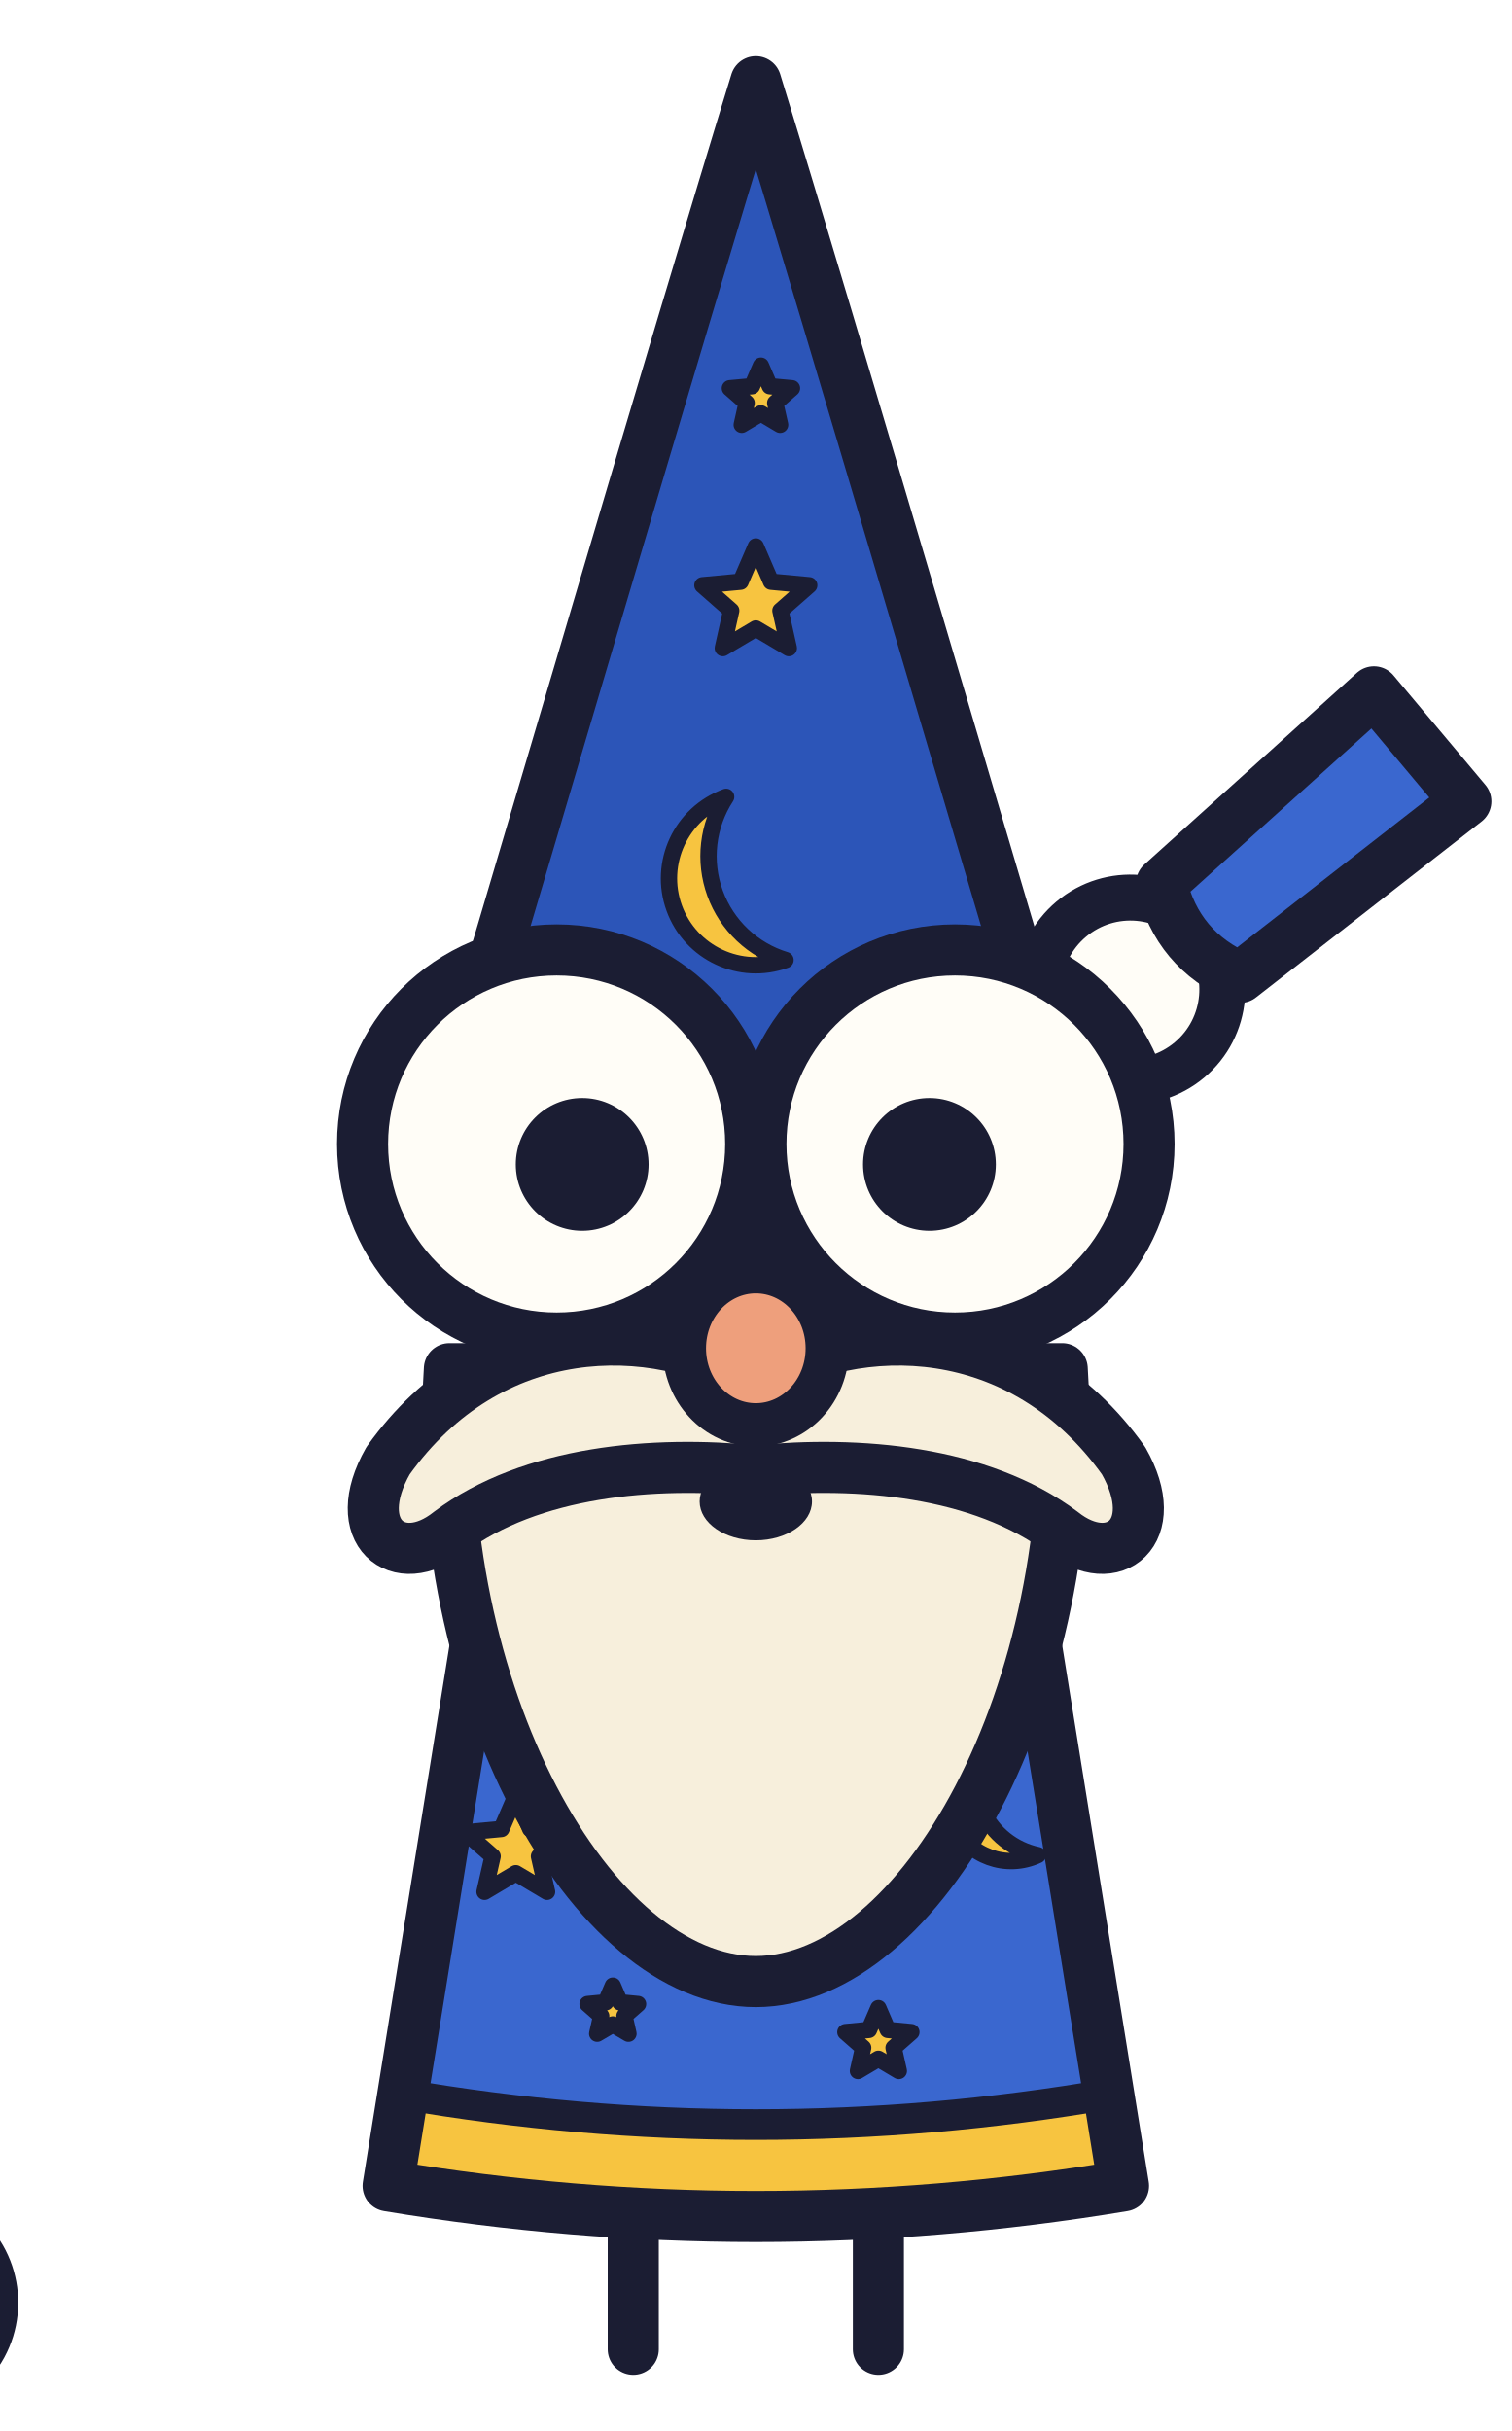
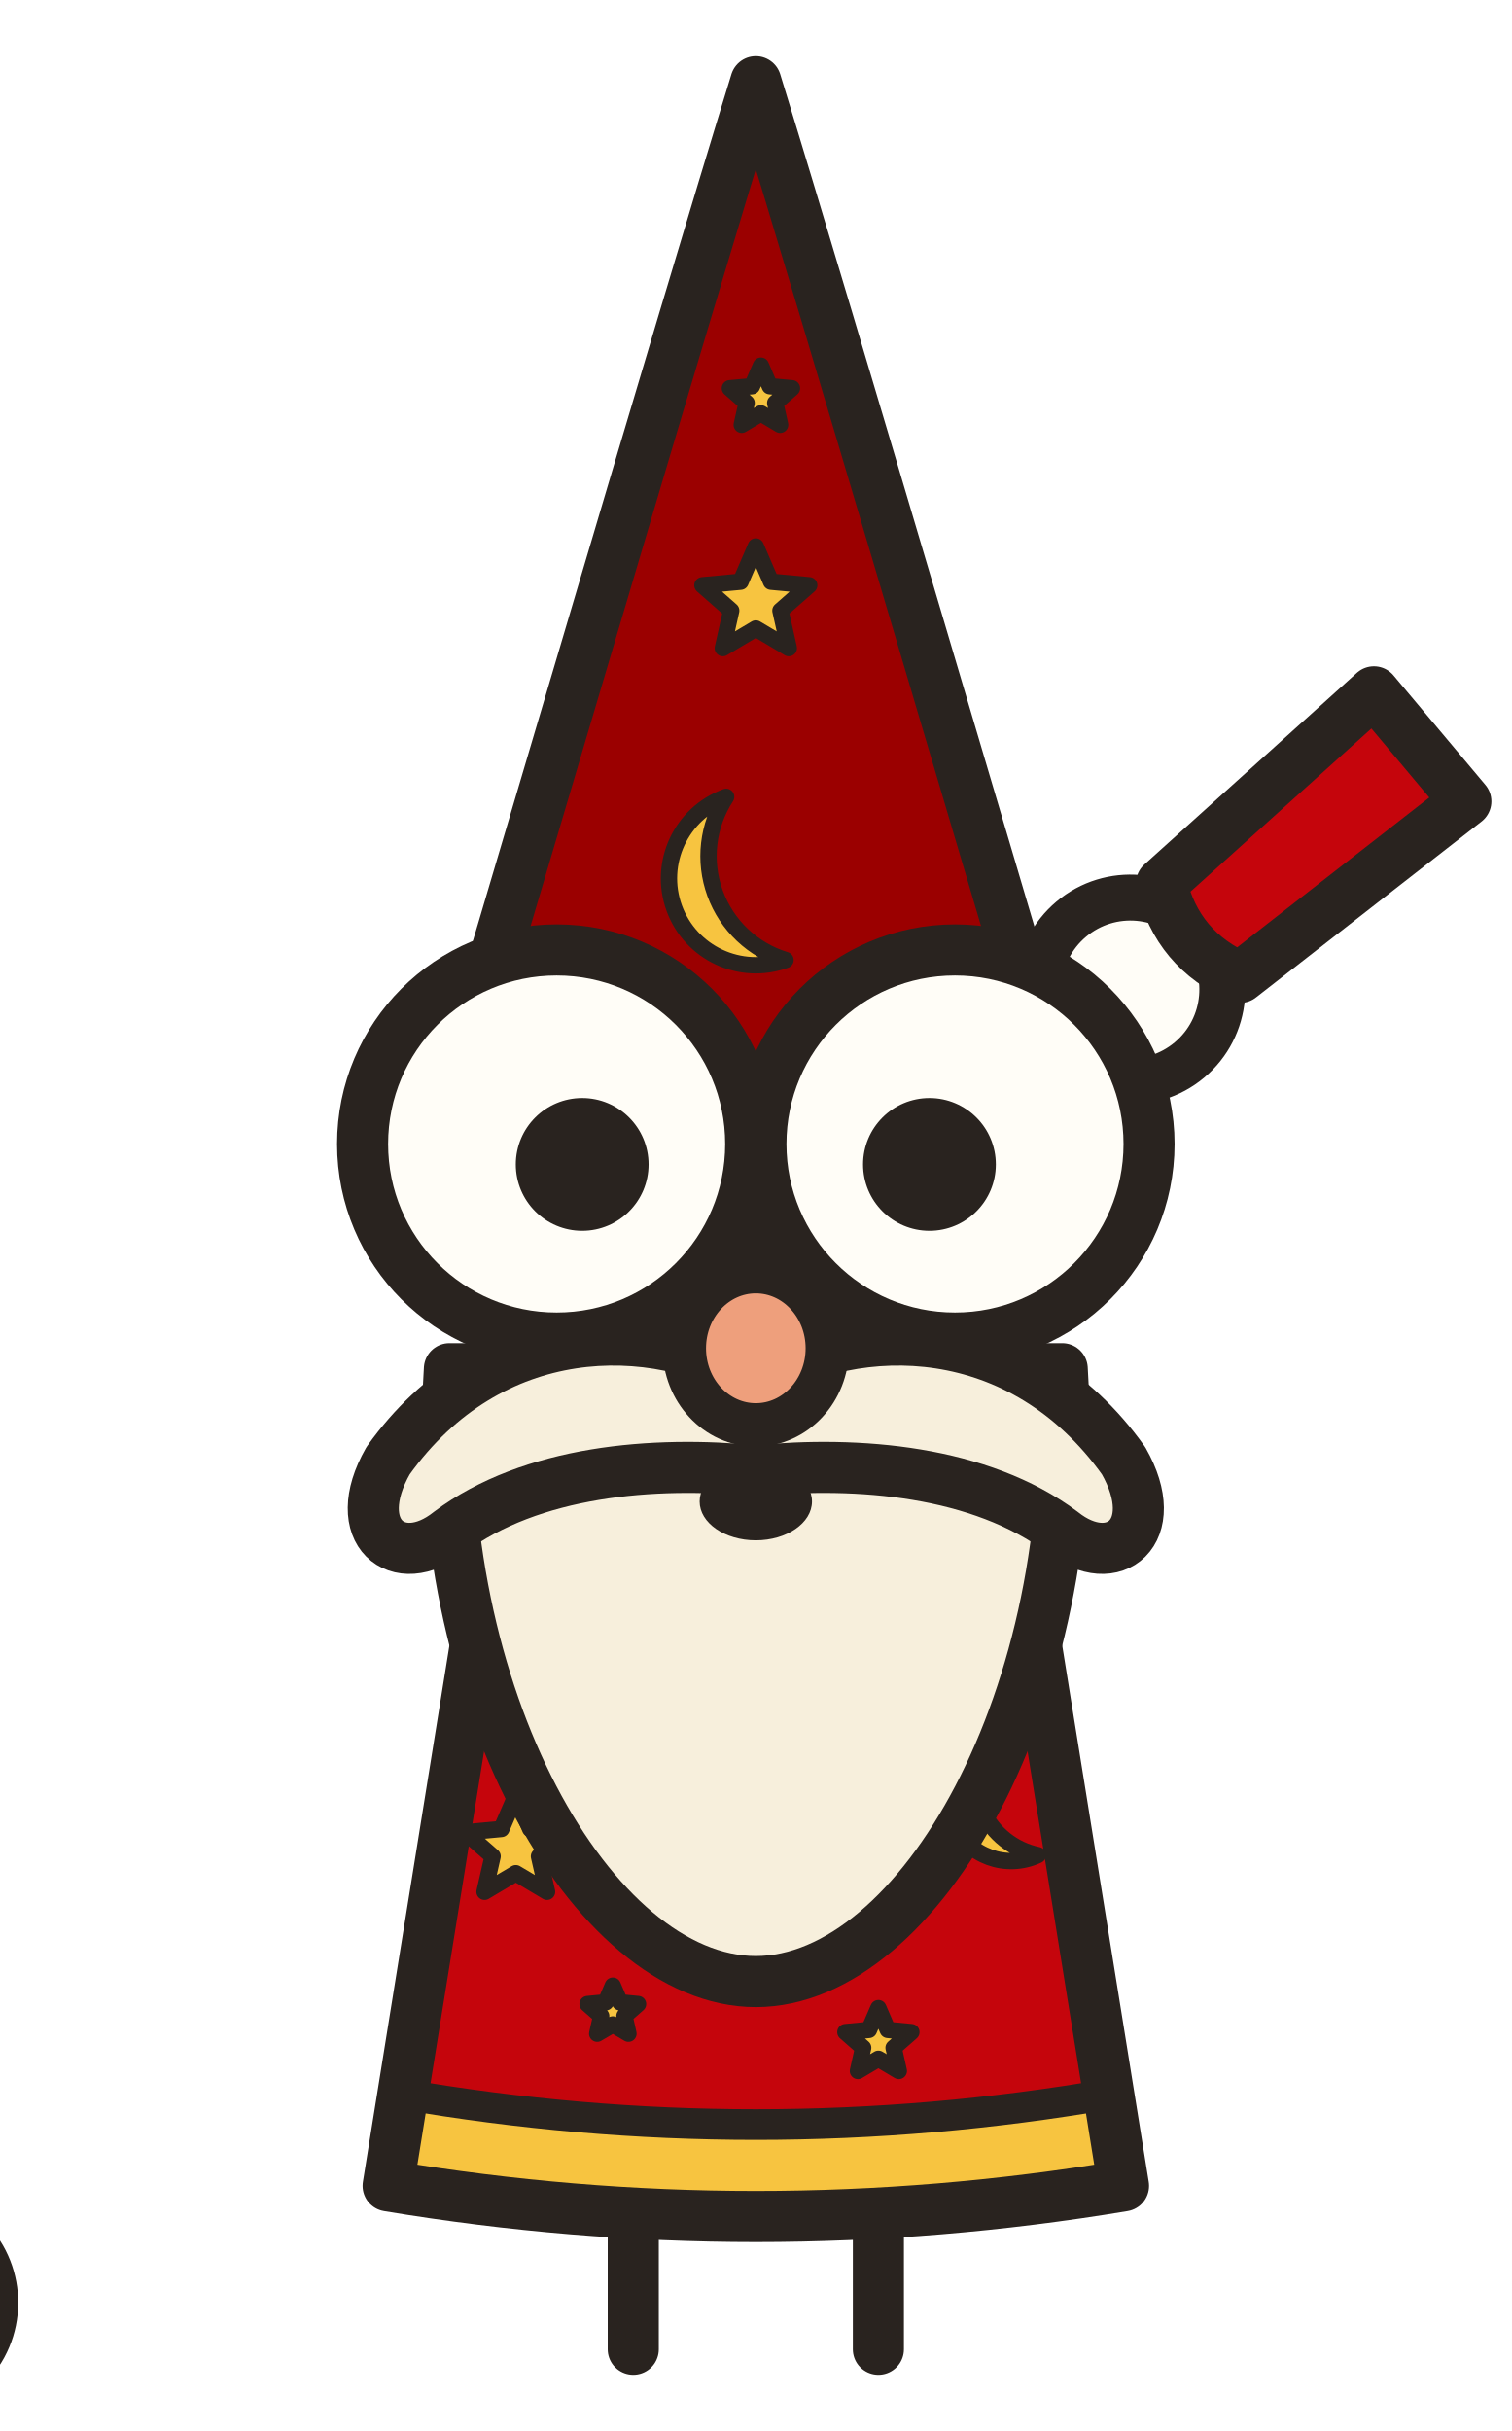
<svg xmlns="http://www.w3.org/2000/svg" viewBox="26 -4 148 238">
-   <path d="M88 206 V226 M112 206 V226" fill="none" stroke="#1b1d33" stroke-width="5" stroke-linejoin="round" stroke-linecap="round" />
-   <path d="M74 148 Q100 140 126 148 L136 210 Q100 216 64 210 Z" fill="#3a67cf" />
+   <path d="M88 206 V226 M112 206 V226" fill="none" stroke="#29231f" stroke-width="5" stroke-linejoin="round" stroke-linecap="round" />
+   <path d="M74 148 Q100 140 126 148 L136 210 Q100 216 64 210 Z" fill="#c5050c" />
  <path d="M65.3 201 Q100 207 134.7 201 L136 210 Q100 216 64 210 Z" fill="#f7c440" />
-   <path d="M65.3 201 Q100 207 134.7 201" fill="none" stroke="#1b1d33" stroke-width="3" stroke-linejoin="round" stroke-linecap="round" />
-   <path d="M74 148 Q100 140 126 148 L136 210 Q100 216 64 210 Z" fill="none" stroke="#1b1d33" stroke-width="5" stroke-linejoin="round" stroke-linecap="round" />
-   <polygon points="76.5,171.8 77.91,175.06 81.45,175.39 78.77,177.74 79.56,181.21 76.5,179.39 73.44,181.21 74.23,177.74 71.55,175.39 75.09,175.06" fill="#f7c440" stroke="#1b1d33" stroke-width="1.6" stroke-linejoin="round" />
-   <path transform="rotate(-25 125 172)" d="M125 165.8 A6.2 6.2 0 1 0 125 178.2 A7.75 7.75 0 0 1 125 165.8 Z" fill="#f7c440" stroke="#1b1d33" stroke-width="1.6" stroke-linejoin="round" />
-   <polygon points="112,192.6 112.92,194.73 115.23,194.95 113.49,196.48 114,198.75 112,197.56 110,198.75 110.51,196.48 108.77,194.95 111.08,194.73" fill="#f7c440" stroke="#1b1d33" stroke-width="1.6" stroke-linejoin="round" />
-   <polygon points="86,190.4 86.7,192.03 88.47,192.2 87.14,193.37 87.53,195.1 86,194.2 84.47,195.1 84.86,193.37 83.53,192.2 85.3,192.03" fill="#f7c440" stroke="#1b1d33" stroke-width="1.6" stroke-linejoin="round" />
+   <path d="M65.3 201 Q100 207 134.7 201" fill="none" stroke="#29231f" stroke-width="3" stroke-linejoin="round" stroke-linecap="round" />
+   <path d="M74 148 Q100 140 126 148 L136 210 Q100 216 64 210 Z" fill="none" stroke="#29231f" stroke-width="5" stroke-linejoin="round" stroke-linecap="round" />
+   <polygon points="76.5,171.8 77.91,175.06 81.45,175.39 78.77,177.74 79.56,181.21 76.5,179.39 73.44,181.21 74.23,177.74 71.55,175.39 75.09,175.06" fill="#f7c440" stroke="#29231f" stroke-width="1.6" stroke-linejoin="round" />
+   <path transform="rotate(-25 125 172)" d="M125 165.8 A6.2 6.2 0 1 0 125 178.2 A7.75 7.75 0 0 1 125 165.8 Z" fill="#f7c440" stroke="#29231f" stroke-width="1.6" stroke-linejoin="round" />
+   <polygon points="112,192.6 112.92,194.73 115.23,194.95 113.49,196.48 114,198.75 112,197.56 110,198.75 110.51,196.48 108.77,194.95 111.08,194.73" fill="#f7c440" stroke="#29231f" stroke-width="1.6" stroke-linejoin="round" />
+   <polygon points="86,190.4 86.7,192.03 88.47,192.2 87.14,193.37 87.53,195.1 86,194.2 84.47,195.1 84.86,193.37 83.53,192.2 85.3,192.03" fill="#f7c440" stroke="#29231f" stroke-width="1.6" stroke-linejoin="round" />
  <g id="arm-left" style="transform-origin:80px 159px" transform="rotate(-40)">
-     <circle cx="45" cy="159" r="9" fill="#fffdf7" stroke="#1b1d33" stroke-width="4.5" stroke-linejoin="round" stroke-linecap="round" />
-     <path d="M82 152 L54 153 Q51 159 54 165 L82 166 Z" fill="#3a67cf" stroke="#1b1d33" stroke-width="5" stroke-linejoin="round" stroke-linecap="round" />
+     <circle cx="45" cy="159" r="9" fill="#fffdf7" stroke="#29231f" stroke-width="4.5" stroke-linejoin="round" stroke-linecap="round" />
+     <path d="M82 152 L54 153 Q51 159 54 165 L82 166 Z" fill="#c5050c" stroke="#29231f" stroke-width="5" stroke-linejoin="round" stroke-linecap="round" />
  </g>
  <g id="arm-right" style="transform-origin:120px 159px" transform="rotate(40)">
-     <circle cx="155" cy="159" r="9" fill="#fffdf7" stroke="#1b1d33" stroke-width="4.5" stroke-linejoin="round" stroke-linecap="round" />
-     <path d="M118 152 L146 153 Q149 159 146 165 L118 166 Z" fill="#3a67cf" stroke="#1b1d33" stroke-width="5" stroke-linejoin="round" stroke-linecap="round" />
+     <circle cx="155" cy="159" r="9" fill="#fffdf7" stroke="#29231f" stroke-width="4.5" stroke-linejoin="round" stroke-linecap="round" />
+     <path d="M118 152 L146 153 Q149 159 146 165 L118 166 Z" fill="#c5050c" stroke="#29231f" stroke-width="5" stroke-linejoin="round" stroke-linecap="round" />
  </g>
-   <path d="M100 4 C108 30 122 78 134 118 L66 118 C78 78 92 30 100 4 Z" fill="#2c55b8" stroke="#1b1d33" stroke-width="5" stroke-linejoin="round" stroke-linecap="round" />
-   <path transform="rotate(-20 100 82)" d="M100 73.5 A8.5 8.5 0 1 0 100 90.5 A10.63 10.63 0 0 1 100 73.5 Z" fill="#f7c440" stroke="#1b1d33" stroke-width="1.6" stroke-linejoin="round" />
-   <polygon points="100,49.5 101.49,52.95 105.23,53.3 102.41,55.78 103.23,59.45 100,57.53 96.77,59.45 97.59,55.78 94.77,53.3 98.51,52.95" fill="#f7c440" stroke="#1b1d33" stroke-width="1.6" stroke-linejoin="round" />
-   <polygon points="100.5,31.8 101.37,33.81 103.54,34.01 101.9,35.45 102.38,37.59 100.5,36.47 98.62,37.59 99.1,35.45 97.46,34.01 99.63,33.81" fill="#f7c440" stroke="#1b1d33" stroke-width="1.6" stroke-linejoin="round" />
-   <polygon points="88,95.4 88.7,97.03 90.47,97.2 89.14,98.37 89.53,100.1 88,99.2 86.47,100.1 86.86,98.37 85.53,97.2 87.3,97.03" fill="#f7c440" stroke="#1b1d33" stroke-width="1.6" stroke-linejoin="round" />
-   <polygon points="113,91.6 113.65,93.11 115.28,93.26 114.05,94.34 114.41,95.94 113,95.1 111.59,95.94 111.95,94.34 110.72,93.26 112.35,93.11" fill="#f7c440" stroke="#1b1d33" stroke-width="1.6" stroke-linejoin="round" />
-   <path d="M70 130 C68 162 84 190 100 190 C116 190 132 162 130 130 Z" fill="#f7efdc" stroke="#1b1d33" stroke-width="5" stroke-linejoin="round" stroke-linecap="round" />
-   <ellipse cx="100" cy="143" rx="5.5" ry="3.8" fill="#1b1d33" />
-   <path d="M100 131 C110 125 126 125 136 139 C140 146 135 150 130 146 C122 140 110 139 100 140 C90 139 78 140 70 146 C65 150 60 146 64 139 C74 125 90 125 100 131 Z" fill="#f7efdc" stroke="#1b1d33" stroke-width="5" stroke-linejoin="round" stroke-linecap="round" />
-   <circle cx="80.5" cy="108" r="19" fill="#fffdf7" stroke="#1b1d33" stroke-width="5" stroke-linejoin="round" stroke-linecap="round" />
-   <circle cx="119.5" cy="108" r="19" fill="#fffdf7" stroke="#1b1d33" stroke-width="5" stroke-linejoin="round" stroke-linecap="round" />
-   <circle cx="83" cy="110" r="6.5" fill="#1b1d33" />
-   <circle cx="117" cy="110" r="6.5" fill="#1b1d33" />
-   <ellipse cx="100" cy="128" rx="7" ry="7.5" fill="#ee9f7c" stroke="#1b1d33" stroke-width="4.25" stroke-linejoin="round" stroke-linecap="round" />
+   <path d="M100 4 C108 30 122 78 134 118 L66 118 C78 78 92 30 100 4 Z" fill="#9b0000" stroke="#29231f" stroke-width="5" stroke-linejoin="round" stroke-linecap="round" />
+   <path transform="rotate(-20 100 82)" d="M100 73.5 A8.5 8.5 0 1 0 100 90.5 A10.63 10.63 0 0 1 100 73.5 Z" fill="#f7c440" stroke="#29231f" stroke-width="1.6" stroke-linejoin="round" />
+   <polygon points="100,49.5 101.49,52.95 105.23,53.3 102.41,55.78 103.23,59.45 100,57.53 96.77,59.45 97.59,55.78 94.77,53.3 98.51,52.95" fill="#f7c440" stroke="#29231f" stroke-width="1.6" stroke-linejoin="round" />
+   <polygon points="100.5,31.8 101.37,33.81 103.54,34.01 101.9,35.45 102.38,37.59 100.5,36.47 98.62,37.59 99.1,35.45 97.46,34.01 99.63,33.81" fill="#f7c440" stroke="#29231f" stroke-width="1.6" stroke-linejoin="round" />
+   <polygon points="88,95.4 88.7,97.03 90.47,97.2 89.14,98.37 89.53,100.1 88,99.2 86.47,100.1 86.86,98.37 85.53,97.2 87.3,97.03" fill="#f7c440" stroke="#29231f" stroke-width="1.6" stroke-linejoin="round" />
+   <polygon points="113,91.6 113.65,93.11 115.28,93.26 114.05,94.34 114.41,95.94 113,95.1 111.59,95.94 111.95,94.34 110.72,93.26 112.35,93.11" fill="#f7c440" stroke="#29231f" stroke-width="1.6" stroke-linejoin="round" />
+   <path d="M70 130 C68 162 84 190 100 190 C116 190 132 162 130 130 Z" fill="#f7efdc" stroke="#29231f" stroke-width="5" stroke-linejoin="round" stroke-linecap="round" />
+   <ellipse cx="100" cy="143" rx="5.5" ry="3.8" fill="#29231f" />
+   <path d="M100 131 C110 125 126 125 136 139 C140 146 135 150 130 146 C122 140 110 139 100 140 C90 139 78 140 70 146 C65 150 60 146 64 139 C74 125 90 125 100 131 Z" fill="#f7efdc" stroke="#29231f" stroke-width="5" stroke-linejoin="round" stroke-linecap="round" />
+   <circle cx="80.5" cy="108" r="19" fill="#fffdf7" stroke="#29231f" stroke-width="5" stroke-linejoin="round" stroke-linecap="round" />
+   <circle cx="119.5" cy="108" r="19" fill="#fffdf7" stroke="#29231f" stroke-width="5" stroke-linejoin="round" stroke-linecap="round" />
+   <circle cx="83" cy="110" r="6.5" fill="#29231f" />
+   <circle cx="117" cy="110" r="6.5" fill="#29231f" />
+   <ellipse cx="100" cy="128" rx="7" ry="7.5" fill="#ee9f7c" stroke="#29231f" stroke-width="4.25" stroke-linejoin="round" stroke-linecap="round" />
</svg>
